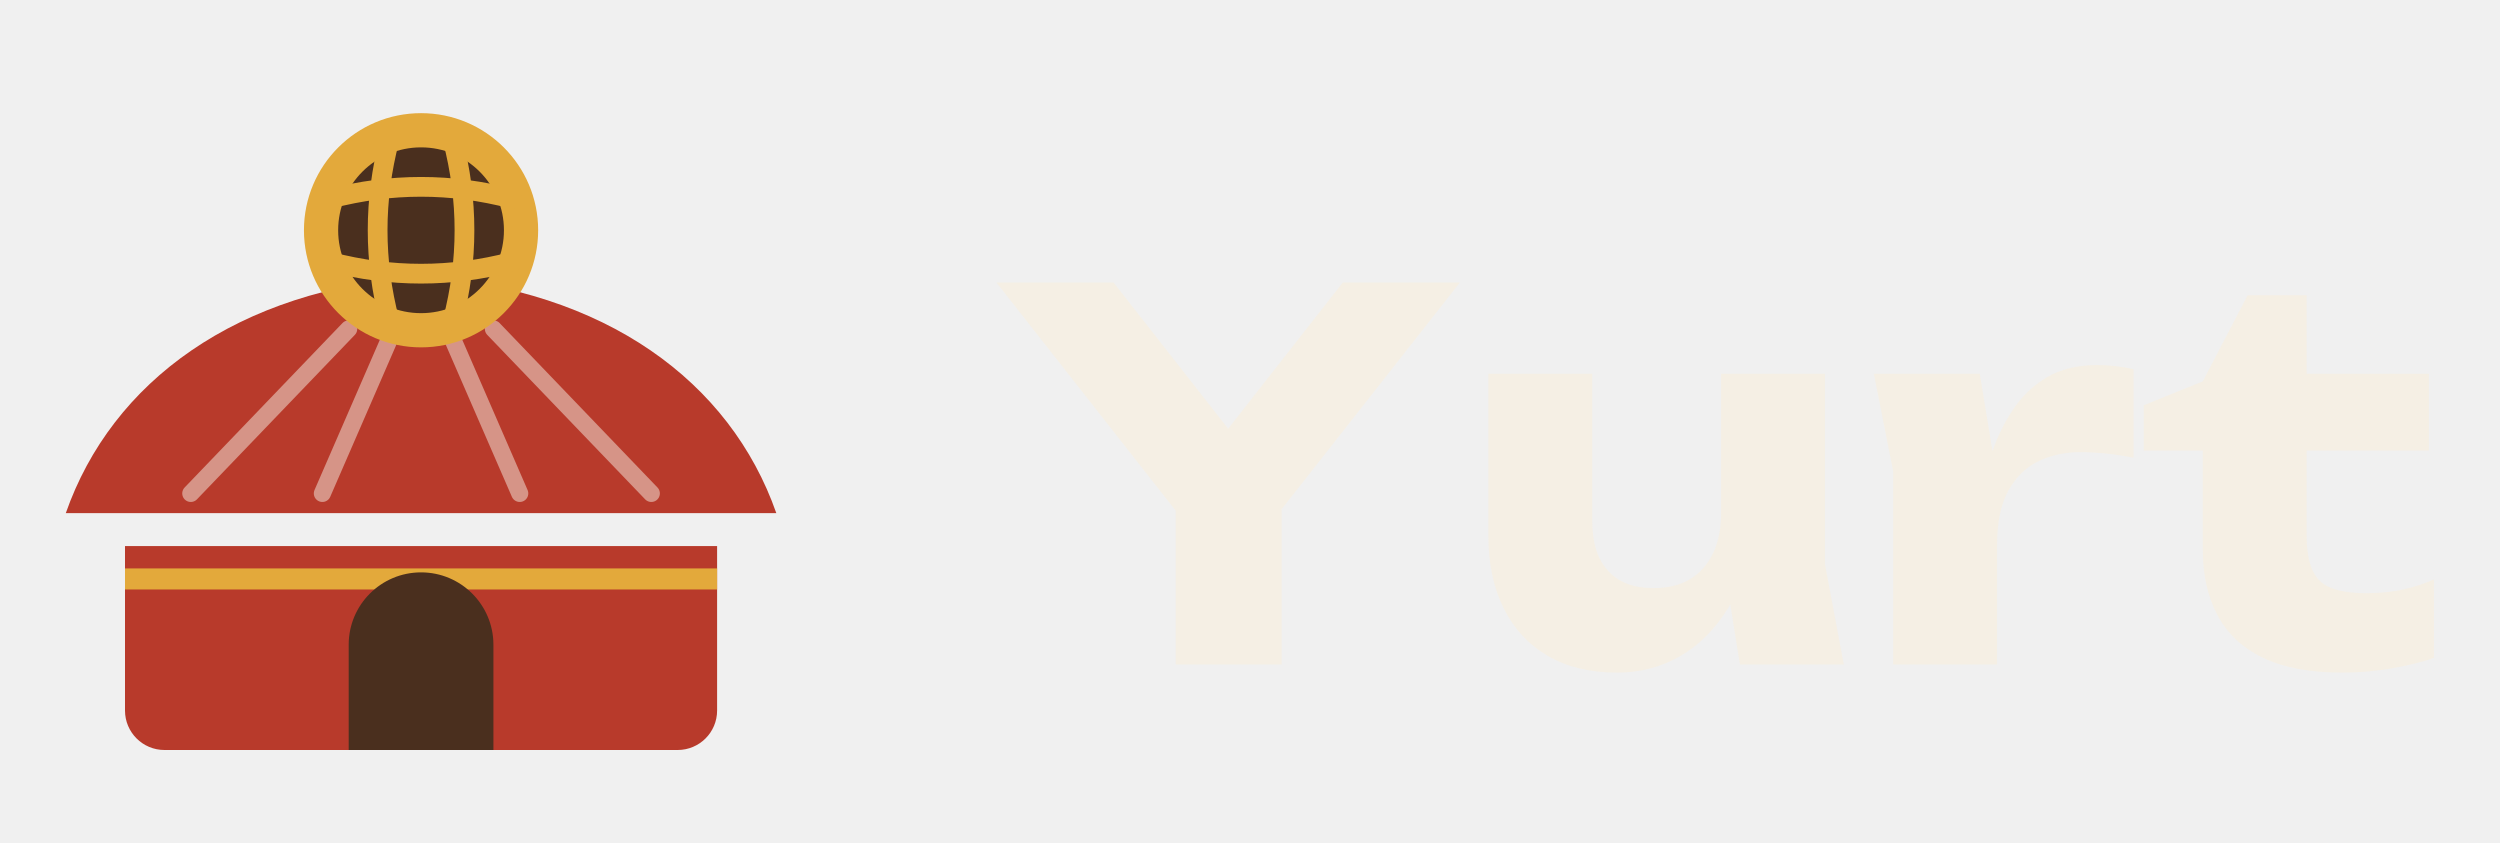
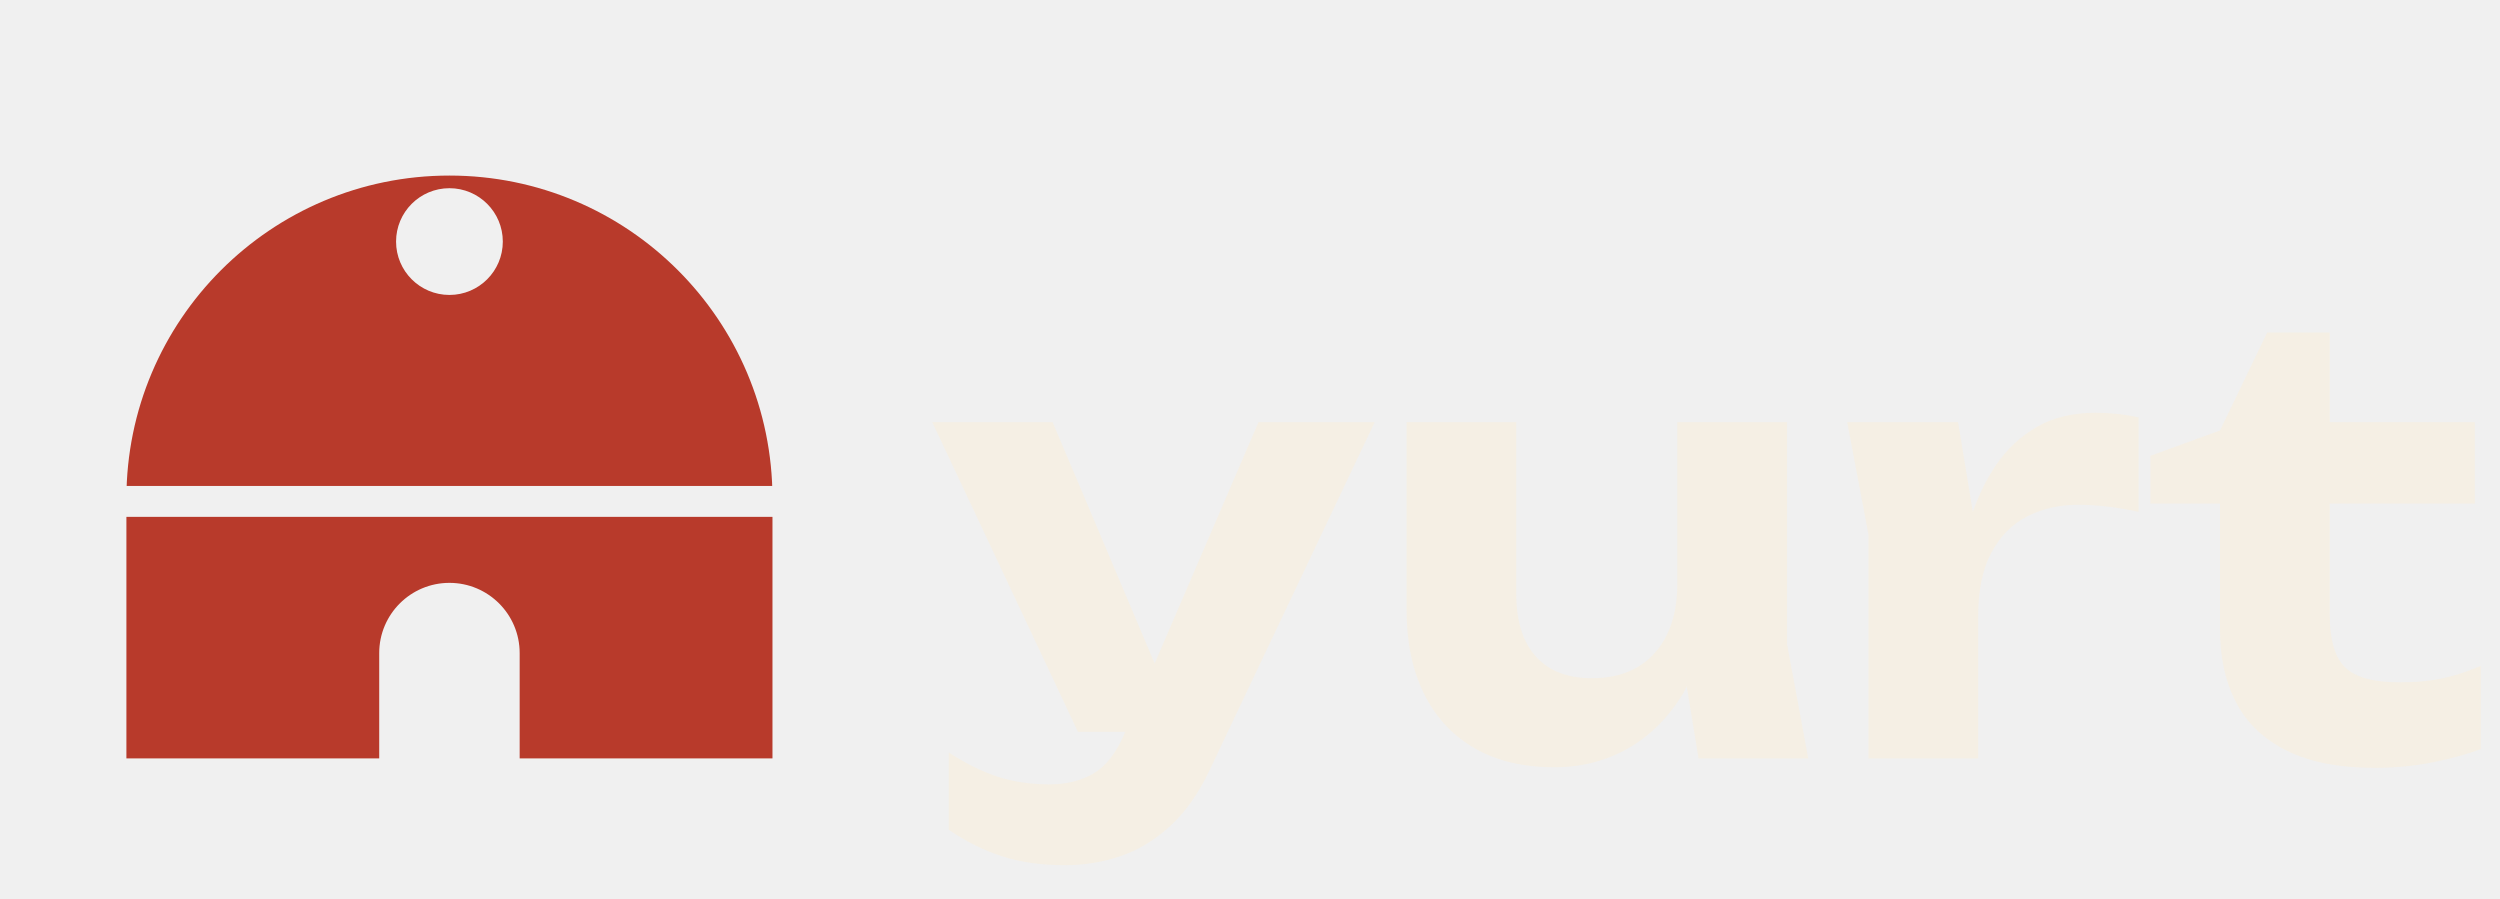
- <svg xmlns="http://www.w3.org/2000/svg" viewBox="0 0 190 64" role="img" aria-label="Yurt">
-   <path d="M5 39C8.5 29 18 22 32 21C46 22 55.5 29 59 39Z" fill="#B83A2B" />
-   <g stroke="#F5EFE4" stroke-opacity=".5" stroke-width="1.3" stroke-linecap="round" fill="none">
-     <path d="M26.5 25 14.5 37.5M29.5 26 24.5 37.5M34.5 26 39.5 37.5M37.5 25 49.5 37.5" />
-   </g>
-   <path d="M9.5 41.5H54.5V54a3 3 0 0 1-3 3H12.5a3 3 0 0 1-3-3Z" fill="#B83A2B" />
-   <path d="M9.5 44H54.5" stroke="#E3A93B" stroke-width="1.6" />
-   <path d="M26.5 57V49a5.5 5.5 0 0 1 11 0V57Z" fill="#4A2F1E" />
-   <circle cx="32" cy="17.5" r="7.6" fill="#4A2F1E" stroke="#E3A93B" stroke-width="2.6" />
-   <g stroke="#E3A93B" stroke-width="1.5" fill="none" stroke-linecap="round">
-     <path d="M29.6 10.6Q27.8 17.5 29.6 24.4M34.4 10.6Q36.2 17.5 34.4 24.4M25.1 15.1Q32 13.3 38.9 15.1M25.1 19.9Q32 21.7 38.9 19.9" />
-   </g>
-   <path transform="translate(75.5 50.5) scale(.387)" fill="#F5EFE4" d="M56.60 0L35.80 0L35.80-30.20L0.60-75L23.60-75L46.10-46.30L68.60-75L91.60-75L56.60-30.50L56.60 0ZM122.50 1.60L122.50 1.60Q114.50 1.60 108.85-1.70Q103.20-5 100.20-11.05Q97.20-17.10 97.20-25.20L97.20-25.20L97.20-57.10L117.60-57.10L117.60-28.10Q117.60-21.80 120.70-18.40Q123.80-15 129.60-15L129.60-15Q133.90-15 136.80-16.75Q139.70-18.50 141.30-21.80Q142.90-25.10 142.90-29.70L142.90-29.70L142.90-57.10L163.30-57.10L163.30-19.70L167 0L146.60 0L144.70-11.80Q144.50-11.40 144.30-11.10L144.30-11.10Q140.40-4.80 134.80-1.60Q129.20 1.60 122.50 1.60ZM176.70-37.90L172.90-57.10L193.70-57.10L196.20-41.90Q197.70-46.20 200-49.70L200-49.70Q202.70-53.90 206.80-56.35Q210.90-58.80 216.80-58.80L216.80-58.80Q218.50-58.80 220.30-58.60Q222.10-58.40 223.90-58L223.90-58L223.90-40.60Q220.90-41.20 218.25-41.45Q215.60-41.70 213.40-41.70L213.40-41.70Q209-41.70 205.30-39.95Q201.60-38.20 199.35-34.20Q197.10-30.20 197.10-23.50L197.10-23.50L197.10 0L176.70 0L176.70-37.90ZM237.50-42L225.90-42L225.90-50.90L237.50-55.60L246.30-72.50L257.90-72.50L257.90-57.10L281.90-57.10L281.90-42L257.90-42L257.90-25.20Q257.90-19 260.40-16.50Q262.90-14 269.50-14L269.50-14Q273.70-14 276.95-14.75Q280.20-15.50 282.90-16.70L282.90-16.70L282.90-1.30Q279.90-0.20 275 0.70Q270.10 1.60 264.90 1.60L264.90 1.60Q255.40 1.60 249.35-1.30Q243.30-4.20 240.40-9.65Q237.50-15.10 237.50-22.40L237.50-22.40L237.50-42Z" />
+ <svg xmlns="http://www.w3.org/2000/svg" viewBox="0 0 178 64" role="img" aria-label="Yurt">
+   <defs>
+     <mask id="yurt-cut-dark" maskUnits="userSpaceOnUse" x="0" y="0" width="64" height="64">
+       <rect width="64" height="64" fill="#fff" />
+       <circle cx="32" cy="17.2" r="3.8" fill="#000" />
+       <rect x="8" y="34.6" width="48" height="2.2" fill="#000" />
+       <path d="M27 55V46.5a5 5 0 0 1 10 0V55Z" fill="#000" />
+     </mask>
+   </defs>
+   <path d="M9 54V35.5A23 23 0 0 1 55 35.5V54Z" fill="#B83A2B" mask="url(#yurt-cut-dark)" />
+   <path transform="translate(66 54) scale(.42)" fill="#F5EFE4" d="M23.40 18.10L23.40 18.10Q17.40 18.10 12.75 16.60Q8.10 15.10 3.70 12.10L3.70 12.10L3.70-1Q8.20 1.90 12.15 3.15Q16.10 4.40 20.80 4.40L20.80 4.40Q25 4.40 28.15 2.60Q31.30 0.80 33.40-4L33.40-4L33.60-4.50L25.60-4.50L0.90-57L21.30-57L38.60-16.10L56.20-57L75.90-57L48 1.80Q45.20 7.80 41.30 11.40Q37.40 15 32.85 16.55Q28.30 18.10 23.40 18.10ZM106.40 1.50L106.40 1.50Q98.40 1.50 92.80-1.75Q87.20-5 84.25-11Q81.30-17 81.30-25.20L81.30-25.20L81.30-57L99.90-57L99.90-27.90Q99.90-21 103.20-17.30Q106.50-13.60 112.70-13.60L112.70-13.60Q117.30-13.60 120.50-15.50Q123.70-17.40 125.45-21Q127.20-24.60 127.20-29.50L127.20-29.50L127.20-57L145.80-57L145.80-19.40L149.40 0L130.80 0L128.80-12.20Q128.50-11.60 128.30-11.20L128.30-11.20Q124.50-4.90 118.85-1.70Q113.20 1.50 106.40 1.50ZM159.60-38L156.00-57L174.80-57L177.30-41.80Q178.80-46.10 181.20-49.70L181.20-49.70Q184.00-53.80 188.15-56.20Q192.30-58.60 198.20-58.60L198.20-58.60Q199.90-58.60 201.80-58.40Q203.70-58.20 205.40-57.80L205.40-57.80L205.40-41.80Q202.70-42.40 200.05-42.70Q197.40-43 195.20-43L195.20-43Q190.40-43 186.55-41.05Q182.70-39.10 180.45-34.90Q178.20-30.70 178.20-24L178.20-24L178.20 0L159.60 0L159.60-38ZM219.20-43.20L207.40-43.20L207.40-51.30L219.20-55.60L227.20-72.20L237.80-72.20L237.80-57L262.40-57L262.40-43.20L237.80-43.20L237.80-24.40Q237.80-18 240.40-15.45Q243.00-12.90 249.70-12.90L249.70-12.90Q254.00-12.90 257.25-13.65Q260.50-14.40 263.40-15.70L263.40-15.70L263.40-1.60Q260.40-0.40 255.55 0.60Q250.70 1.60 245.50 1.60L245.50 1.60Q236.40 1.60 230.55-1.30Q224.70-4.20 221.95-9.45Q219.20-14.70 219.20-21.80L219.20-21.80L219.20-43.20Z" />
</svg>
